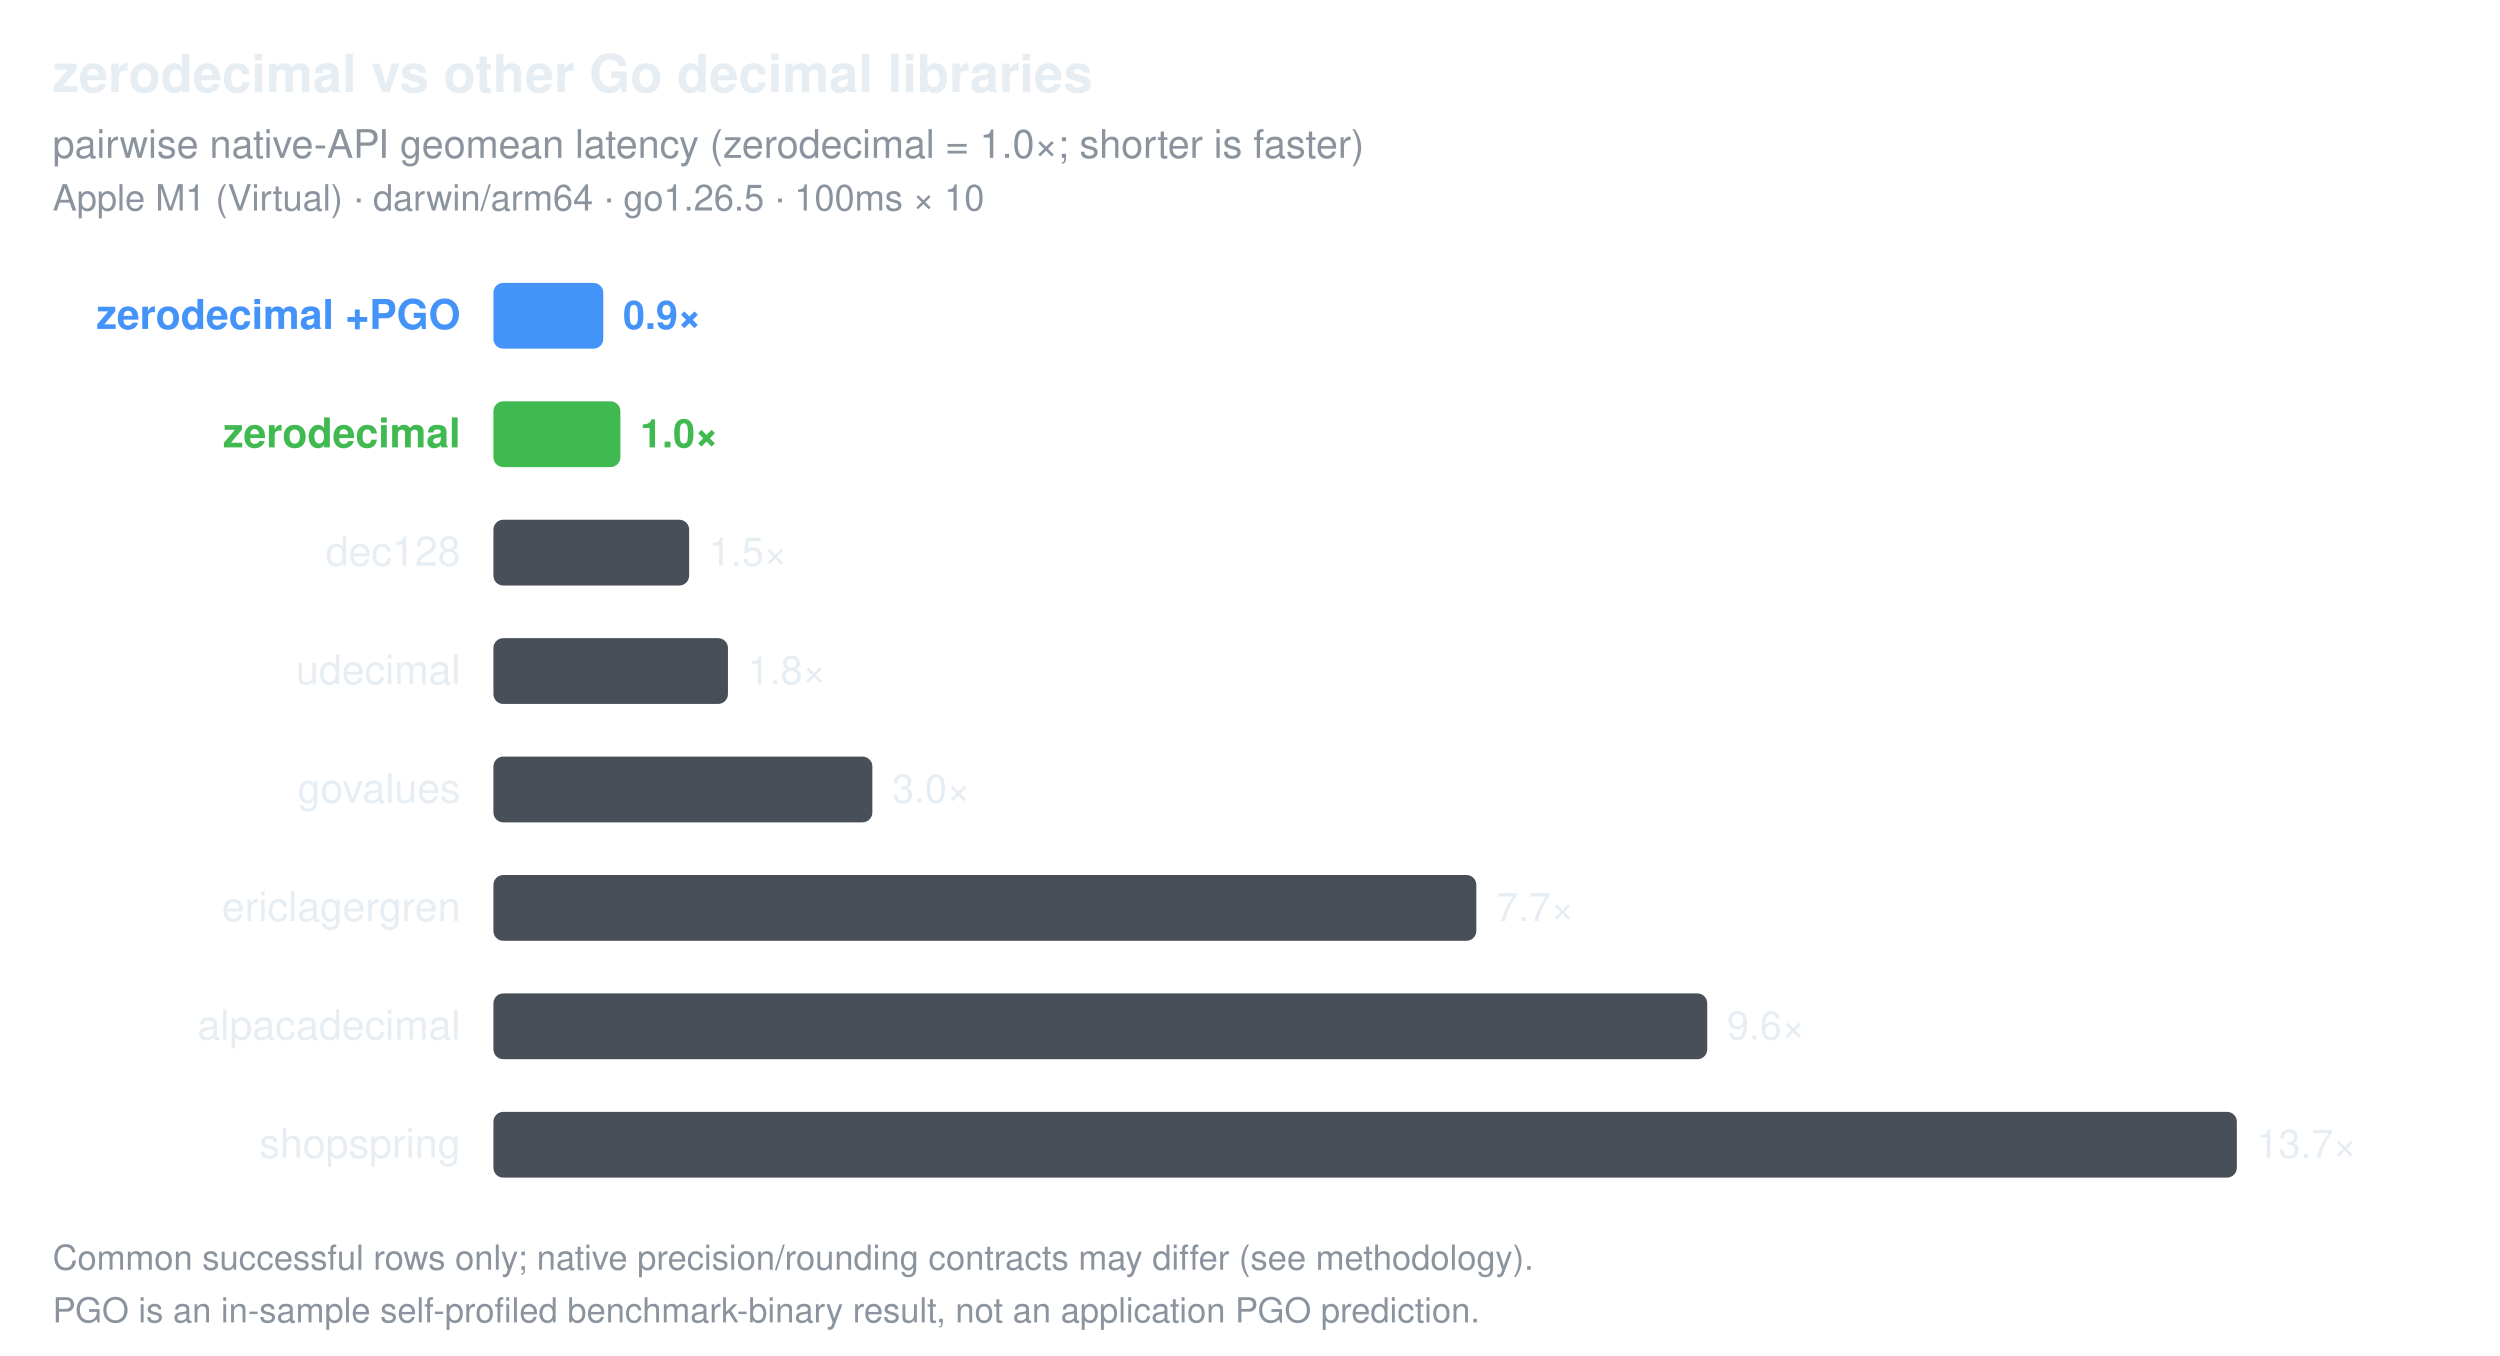
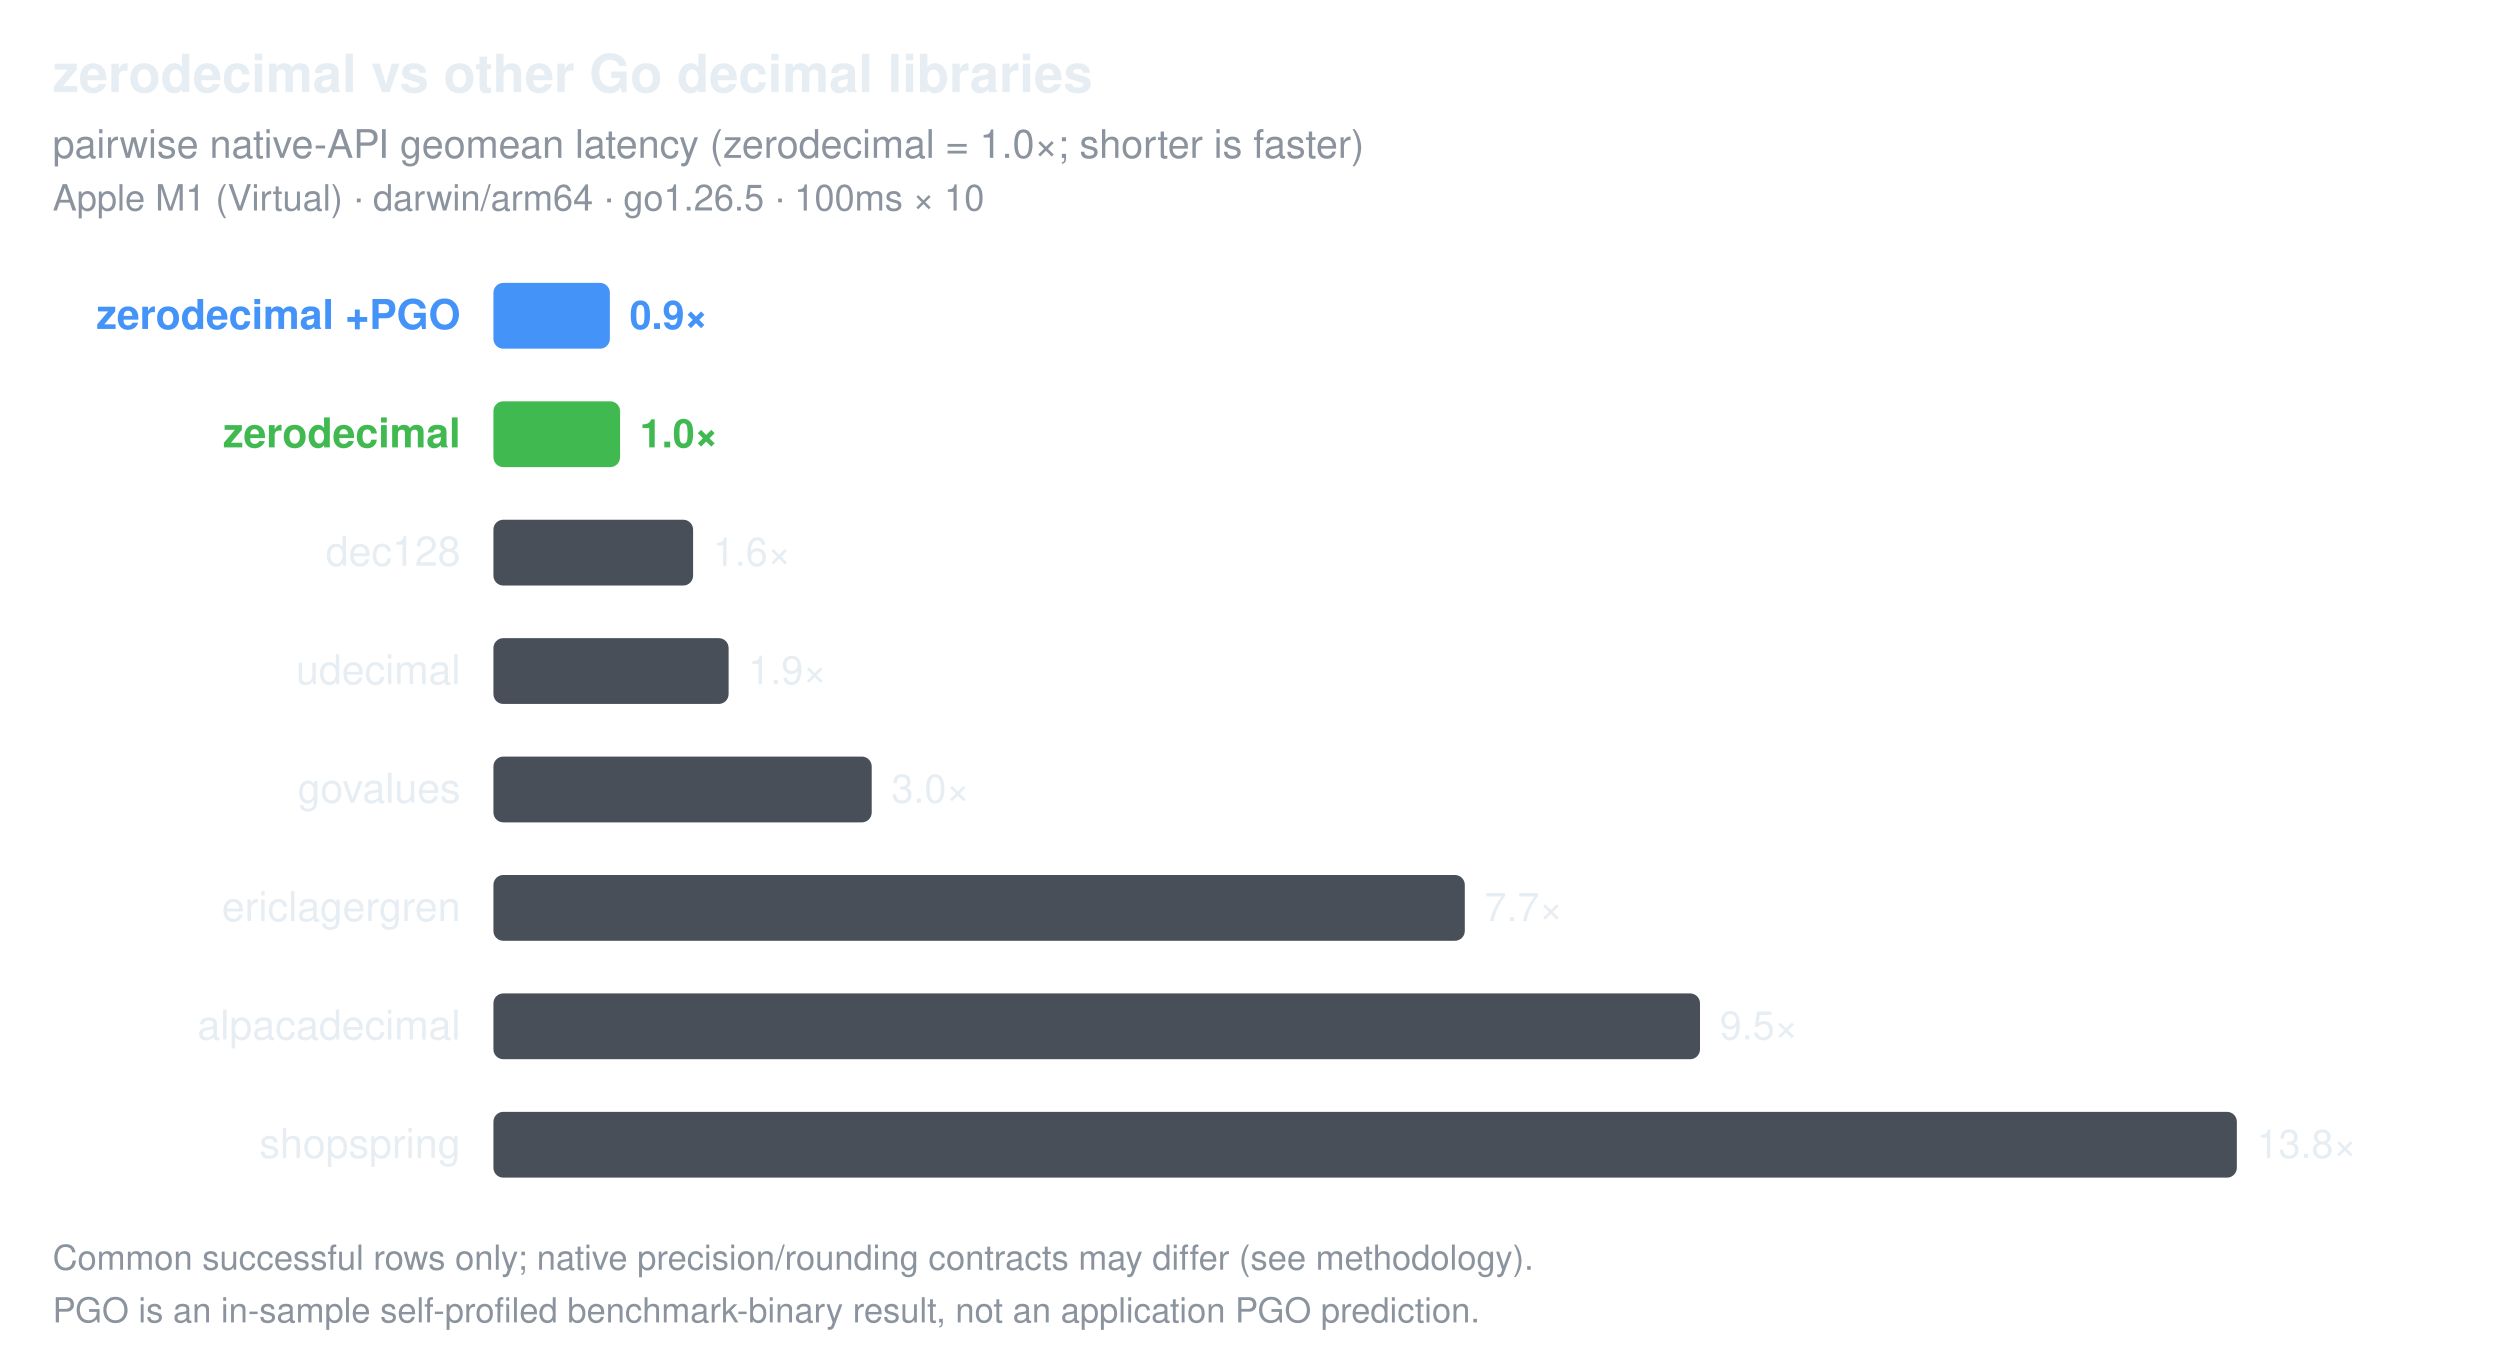
<svg xmlns="http://www.w3.org/2000/svg" width="760" height="412" viewBox="0 0 760 412" font-family="-apple-system,Segoe UI,Helvetica,Arial,sans-serif">
  <text x="16" y="28" font-size="16" font-weight="700" fill="#e6edf3">zerodecimal vs other Go decimal libraries</text>
  <text x="16" y="48" font-size="12" fill="#8b949e">pairwise native-API geomean latency (zerodecimal = 1.0×; shorter is faster)</text>
  <text x="16" y="64" font-size="11" fill="#8b949e">Apple M1 (Virtual) · darwin/arm64 · go1.26.5 · 100ms × 10</text>
  <text x="140" y="100" font-size="12.5" font-weight="700" fill="#4493f8" text-anchor="end">zerodecimal +PGO</text>
-   <rect x="150" y="86" width="33.4" height="20" rx="3" fill="#4493f8" />
-   <text x="189.4" y="100" font-size="12" font-weight="700" fill="#4493f8">0.9×</text>
+   <rect x="150" y="86" width="35.4" height="20" rx="3" fill="#4493f8" />
+   <text x="191.4" y="100" font-size="12" font-weight="700" fill="#4493f8">0.9×</text>
  <text x="140" y="136" font-size="12.5" font-weight="700" fill="#3fb950" text-anchor="end">zerodecimal</text>
-   <rect x="150" y="122" width="38.6" height="20" rx="3" fill="#3fb950" />
-   <text x="194.6" y="136" font-size="12" font-weight="700" fill="#3fb950">1.0×</text>
+   <rect x="150" y="122" width="38.5" height="20" rx="3" fill="#3fb950" />
+   <text x="194.5" y="136" font-size="12" font-weight="700" fill="#3fb950">1.0×</text>
  <text x="140" y="172" font-size="12.5" font-weight="400" fill="#e6edf3" text-anchor="end">dec128</text>
-   <rect x="150" y="158" width="59.5" height="20" rx="3" fill="#484f58" />
-   <text x="215.5" y="172" font-size="12" font-weight="400" fill="#e6edf3">1.5×</text>
+   <rect x="150" y="158" width="60.7" height="20" rx="3" fill="#484f58" />
+   <text x="216.7" y="172" font-size="12" font-weight="400" fill="#e6edf3">1.6×</text>
  <text x="140" y="208" font-size="12.5" font-weight="400" fill="#e6edf3" text-anchor="end">udecimal</text>
-   <rect x="150" y="194" width="71.3" height="20" rx="3" fill="#484f58" />
-   <text x="227.3" y="208" font-size="12" font-weight="400" fill="#e6edf3">1.8×</text>
+   <rect x="150" y="194" width="71.5" height="20" rx="3" fill="#484f58" />
+   <text x="227.5" y="208" font-size="12" font-weight="400" fill="#e6edf3">1.9×</text>
  <text x="140" y="244" font-size="12.5" font-weight="400" fill="#e6edf3" text-anchor="end">govalues</text>
-   <rect x="150" y="230" width="115.2" height="20" rx="3" fill="#484f58" />
-   <text x="271.2" y="244" font-size="12" font-weight="400" fill="#e6edf3">3.0×</text>
+   <rect x="150" y="230" width="115.0" height="20" rx="3" fill="#484f58" />
+   <text x="271.0" y="244" font-size="12" font-weight="400" fill="#e6edf3">3.0×</text>
  <text x="140" y="280" font-size="12.5" font-weight="400" fill="#e6edf3" text-anchor="end">ericlagergren</text>
-   <rect x="150" y="266" width="298.8" height="20" rx="3" fill="#484f58" />
-   <text x="454.8" y="280" font-size="12" font-weight="400" fill="#e6edf3">7.7×</text>
+   <rect x="150" y="266" width="295.3" height="20" rx="3" fill="#484f58" />
+   <text x="451.3" y="280" font-size="12" font-weight="400" fill="#e6edf3">7.7×</text>
  <text x="140" y="316" font-size="12.5" font-weight="400" fill="#e6edf3" text-anchor="end">alpacadecimal</text>
-   <rect x="150" y="302" width="369.0" height="20" rx="3" fill="#484f58" />
-   <text x="525.0" y="316" font-size="12" font-weight="400" fill="#e6edf3">9.6×</text>
+   <rect x="150" y="302" width="366.8" height="20" rx="3" fill="#484f58" />
+   <text x="522.8" y="316" font-size="12" font-weight="400" fill="#e6edf3">9.5×</text>
  <text x="140" y="352" font-size="12.5" font-weight="400" fill="#e6edf3" text-anchor="end">shopspring</text>
  <rect x="150" y="338" width="530.0" height="20" rx="3" fill="#484f58" />
-   <text x="686.0" y="352" font-size="12" font-weight="400" fill="#e6edf3">13.7×</text>
+   <text x="686.0" y="352" font-size="12" font-weight="400" fill="#e6edf3">13.8×</text>
  <text x="16" y="386" font-size="10.5" fill="#8b949e">Common successful rows only; native precision/rounding contracts may differ (see methodology).</text>
  <text x="16" y="402" font-size="10.5" fill="#8b949e">PGO is an in-sample self-profiled benchmark-binary result, not an application PGO prediction.</text>
</svg>
